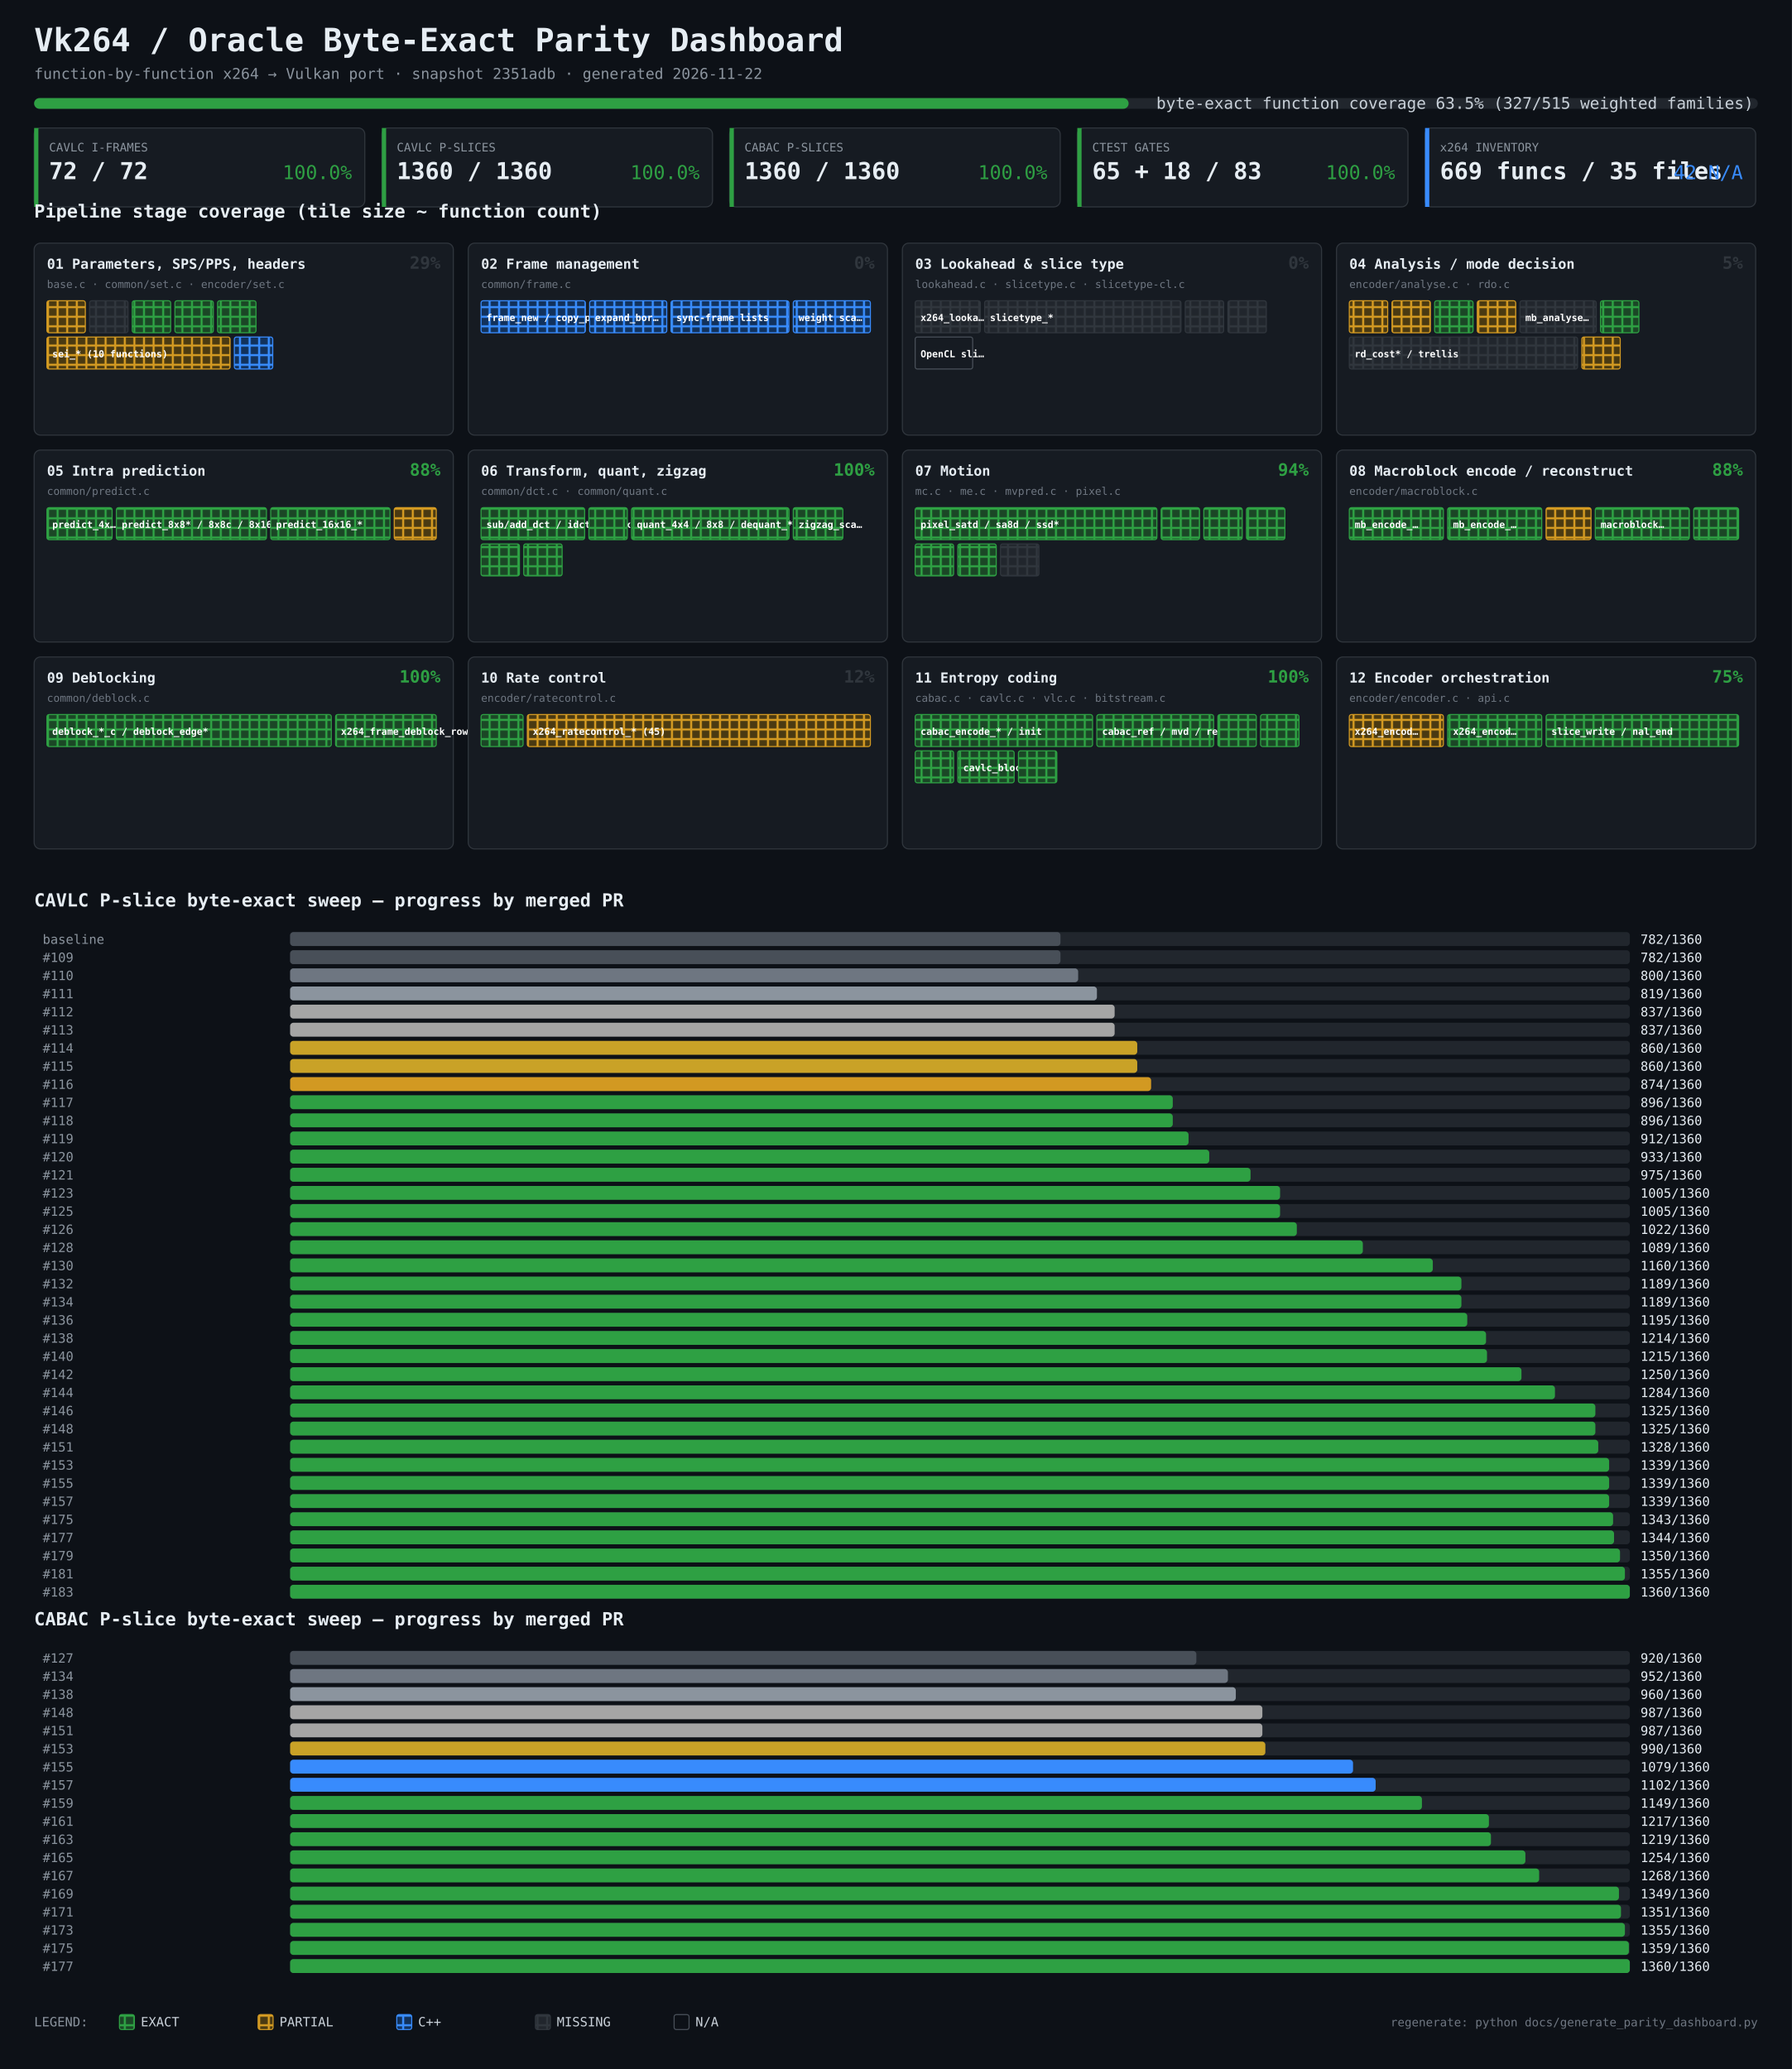
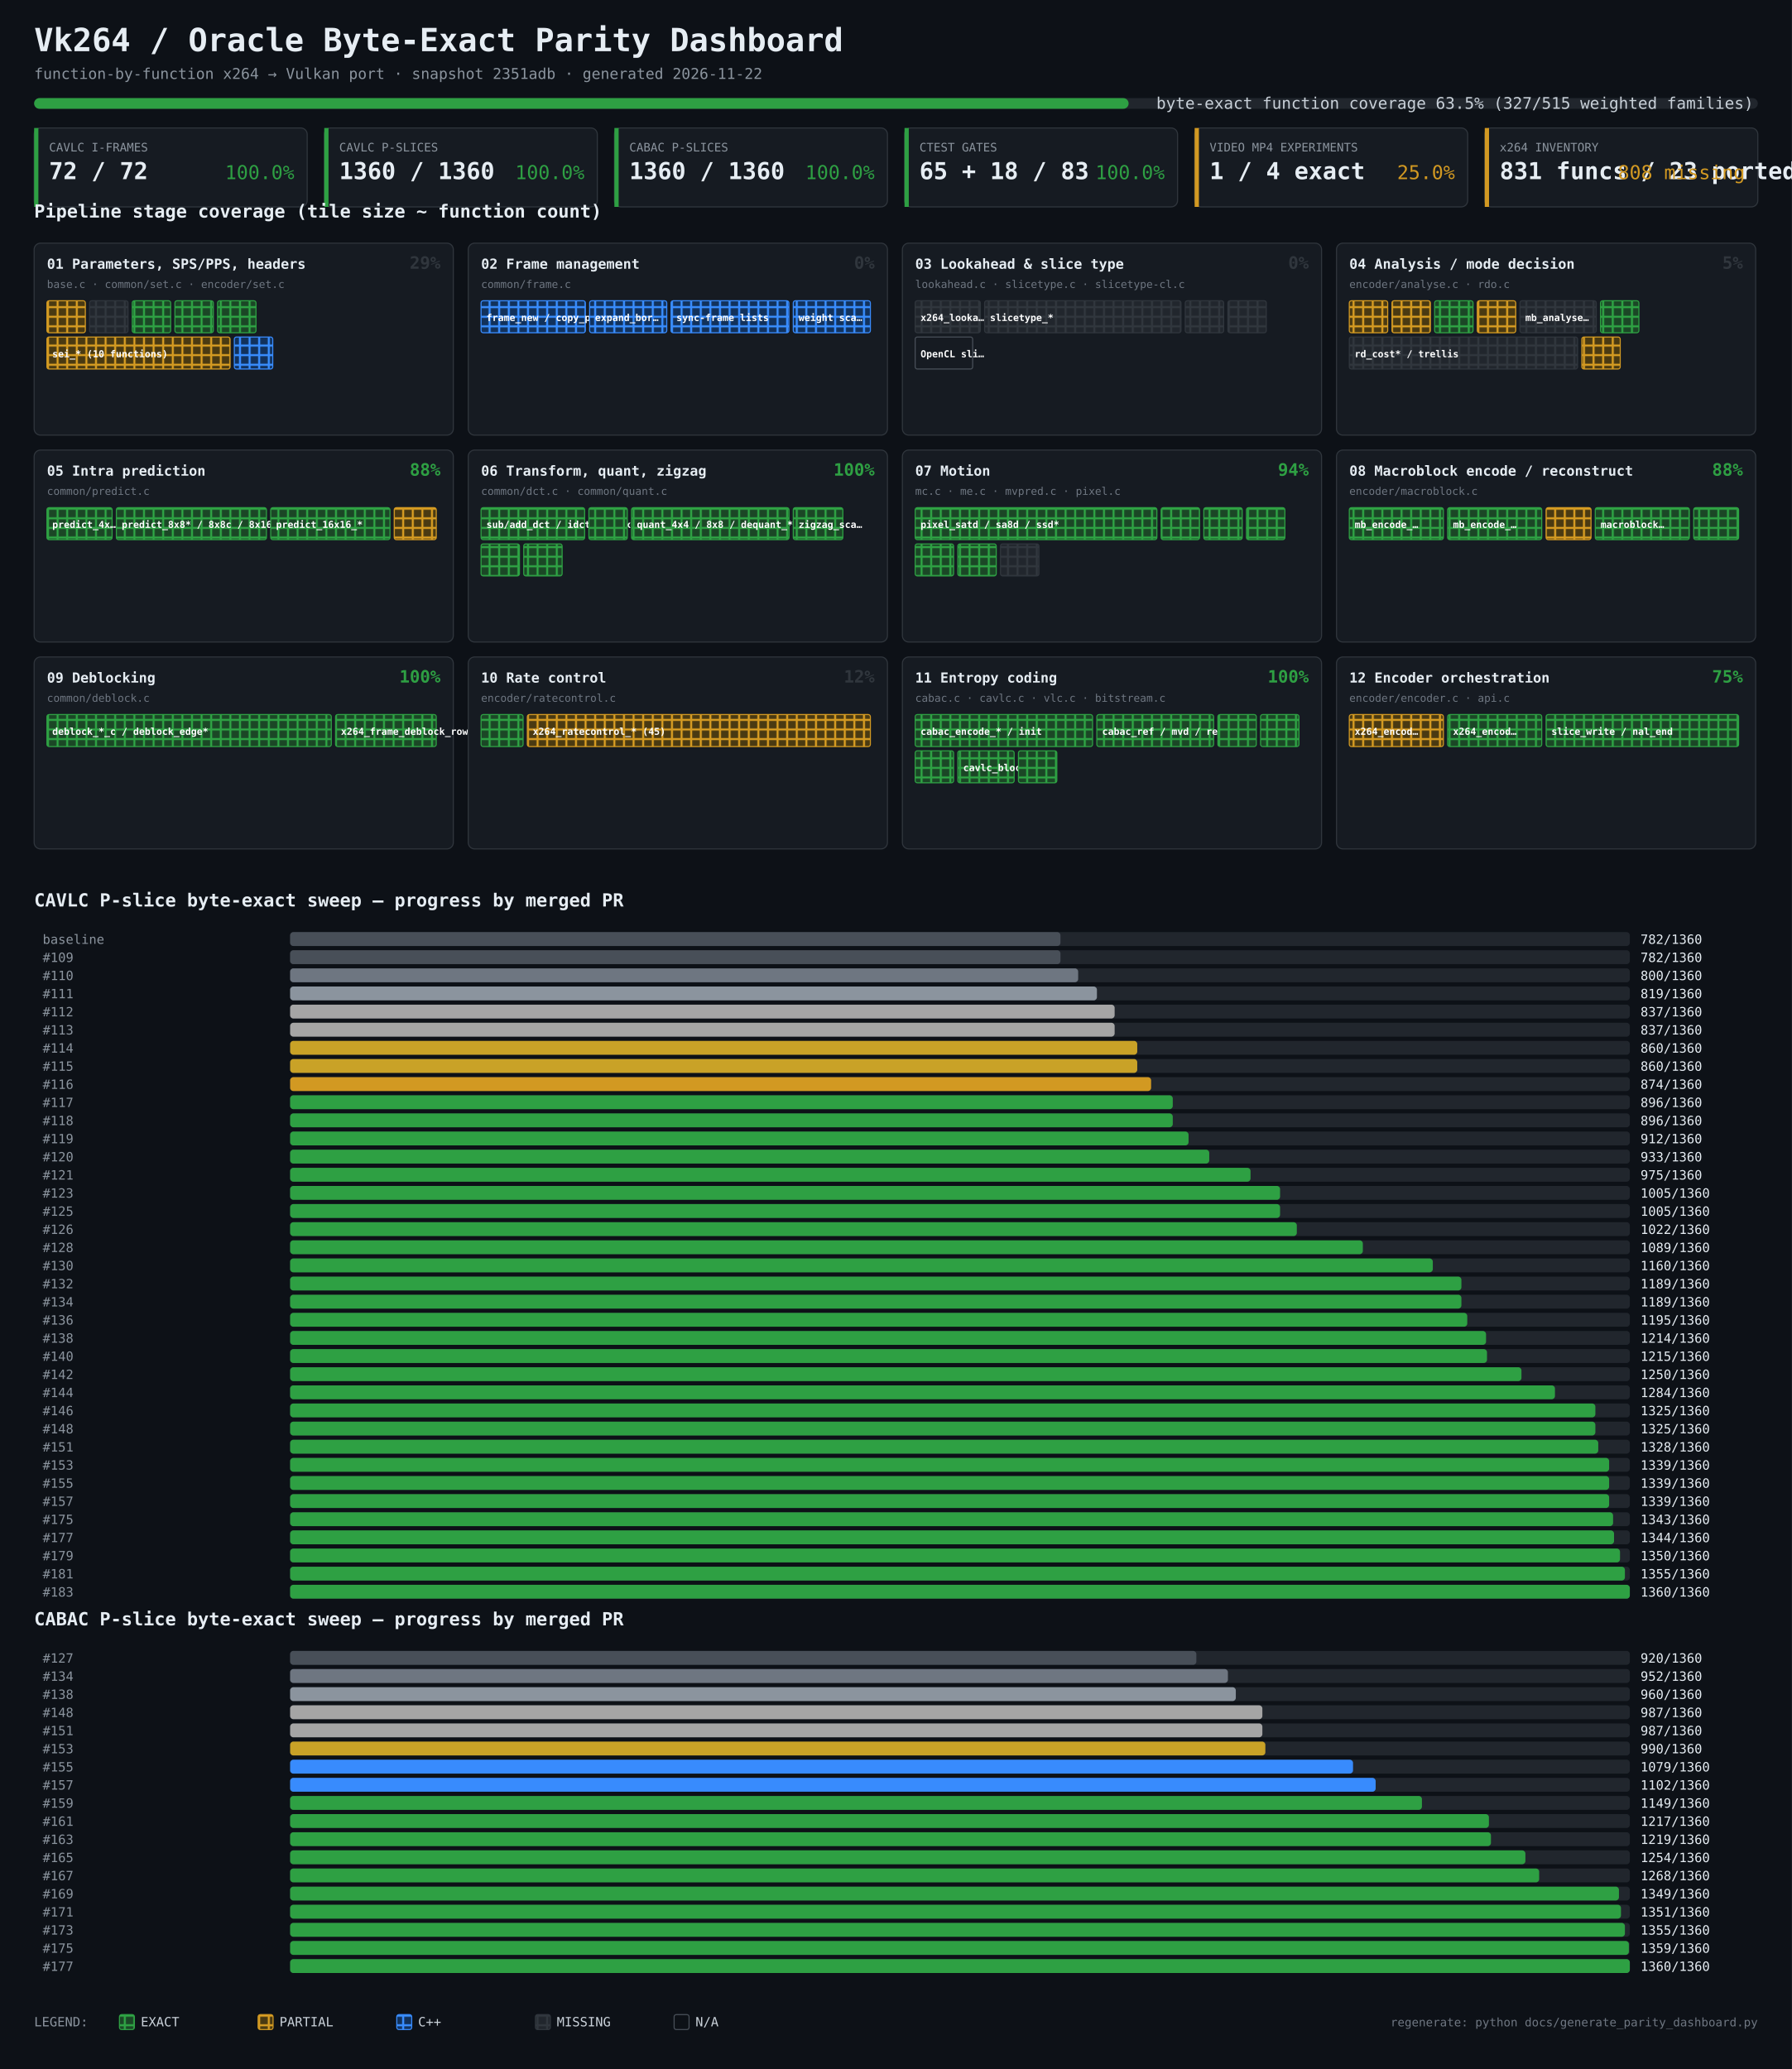
<svg xmlns="http://www.w3.org/2000/svg" width="1680" height="1940" viewBox="0 0 1680 1940" font-family="Consolas, SFMono-Regular, Menlo, monospace">
  <defs>
    <pattern id="grid-exact" width="9" height="9" patternUnits="userSpaceOnUse">
      <rect width="9" height="9" fill="#2ea043" />
      <rect x="1" y="1" width="7" height="7" fill="#1b4726" />
    </pattern>
    <pattern id="grid-partial" width="9" height="9" patternUnits="userSpaceOnUse">
      <rect width="9" height="9" fill="#d29922" />
      <rect x="1" y="1" width="7" height="7" fill="#4a3a12" />
    </pattern>
    <pattern id="grid-cpp" width="9" height="9" patternUnits="userSpaceOnUse">
      <rect width="9" height="9" fill="#388bfd" />
      <rect x="1" y="1" width="7" height="7" fill="#12325c" />
    </pattern>
    <pattern id="grid-missing" width="9" height="9" patternUnits="userSpaceOnUse">
      <rect width="9" height="9" fill="#30363d" />
      <rect x="1" y="1" width="7" height="7" fill="#21262d" />
    </pattern>
    <pattern id="grid-na" width="9" height="9" patternUnits="userSpaceOnUse">
      <rect width="9" height="9" fill="#484f58" />
      <rect x="1" y="1" width="7" height="7" fill="#262b33" />
    </pattern>
  </defs>
  <rect width="1680" height="1940" fill="#0d1117" />
  <text x="32" y="48" fill="#e6edf3" font-size="30" font-weight="bold">Vk264 / Oracle Byte-Exact Parity Dashboard</text>
  <text x="32" y="74" fill="#8b949e" font-size="14">function-by-function x264 → Vulkan port · snapshot 2351adb · generated 2026-11-22</text>
  <rect x="32" y="92" width="1616" height="10" fill="#21262d" rx="5" />
  <rect x="32" y="92" width="1026.1" height="10" fill="#2ea043" rx="5" />
  <text x="1644" y="102" fill="#c9d1d9" font-size="15" text-anchor="end">byte-exact function coverage 63.5% (327/515 weighted families)</text>
-   <rect x="32" y="120" width="310" height="74" fill="#161b22" stroke="#30363d" rx="6" />
+   <rect x="32" y="120" width="256" height="74" fill="#161b22" stroke="#30363d" rx="6" />
  <rect x="32" y="120" width="4" height="74" fill="#2ea043" />
  <text x="46" y="142" fill="#8b949e" font-size="11">CAVLC I-FRAMES</text>
  <text x="46" y="168" fill="#e6edf3" font-size="22" font-weight="bold">72 / 72</text>
-   <text x="330" y="168" fill="#2ea043" font-size="18" text-anchor="end">100.0%</text>
-   <rect x="358" y="120" width="310" height="74" fill="#161b22" stroke="#30363d" rx="6" />
-   <rect x="358" y="120" width="4" height="74" fill="#2ea043" />
-   <text x="372" y="142" fill="#8b949e" font-size="11">CAVLC P-SLICES</text>
-   <text x="372" y="168" fill="#e6edf3" font-size="22" font-weight="bold">1360 / 1360</text>
-   <text x="656" y="168" fill="#2ea043" font-size="18" text-anchor="end">100.0%</text>
-   <rect x="684" y="120" width="310" height="74" fill="#161b22" stroke="#30363d" rx="6" />
-   <rect x="684" y="120" width="4" height="74" fill="#2ea043" />
-   <text x="698" y="142" fill="#8b949e" font-size="11">CABAC P-SLICES</text>
-   <text x="698" y="168" fill="#e6edf3" font-size="22" font-weight="bold">1360 / 1360</text>
-   <text x="982" y="168" fill="#2ea043" font-size="18" text-anchor="end">100.0%</text>
-   <rect x="1010" y="120" width="310" height="74" fill="#161b22" stroke="#30363d" rx="6" />
-   <rect x="1010" y="120" width="4" height="74" fill="#2ea043" />
-   <text x="1024" y="142" fill="#8b949e" font-size="11">CTEST GATES</text>
-   <text x="1024" y="168" fill="#e6edf3" font-size="22" font-weight="bold">65 + 18 / 83</text>
-   <text x="1308" y="168" fill="#2ea043" font-size="18" text-anchor="end">100.0%</text>
-   <rect x="1336" y="120" width="310" height="74" fill="#161b22" stroke="#30363d" rx="6" />
-   <rect x="1336" y="120" width="4" height="74" fill="#388bfd" />
-   <text x="1350" y="142" fill="#8b949e" font-size="11">x264 INVENTORY</text>
-   <text x="1350" y="168" fill="#e6edf3" font-size="22" font-weight="bold">669 funcs / 35 files</text>
-   <text x="1634" y="168" fill="#388bfd" font-size="18" text-anchor="end">42 N/A</text>
+   <text x="276" y="168" fill="#2ea043" font-size="18" text-anchor="end">100.0%</text>
+   <rect x="304" y="120" width="256" height="74" fill="#161b22" stroke="#30363d" rx="6" />
+   <rect x="304" y="120" width="4" height="74" fill="#2ea043" />
+   <text x="318" y="142" fill="#8b949e" font-size="11">CAVLC P-SLICES</text>
+   <text x="318" y="168" fill="#e6edf3" font-size="22" font-weight="bold">1360 / 1360</text>
+   <text x="548" y="168" fill="#2ea043" font-size="18" text-anchor="end">100.0%</text>
+   <rect x="576" y="120" width="256" height="74" fill="#161b22" stroke="#30363d" rx="6" />
+   <rect x="576" y="120" width="4" height="74" fill="#2ea043" />
+   <text x="590" y="142" fill="#8b949e" font-size="11">CABAC P-SLICES</text>
+   <text x="590" y="168" fill="#e6edf3" font-size="22" font-weight="bold">1360 / 1360</text>
+   <text x="820" y="168" fill="#2ea043" font-size="18" text-anchor="end">100.0%</text>
+   <rect x="848" y="120" width="256" height="74" fill="#161b22" stroke="#30363d" rx="6" />
+   <rect x="848" y="120" width="4" height="74" fill="#2ea043" />
+   <text x="862" y="142" fill="#8b949e" font-size="11">CTEST GATES</text>
+   <text x="862" y="168" fill="#e6edf3" font-size="22" font-weight="bold">65 + 18 / 83</text>
+   <text x="1092" y="168" fill="#2ea043" font-size="18" text-anchor="end">100.0%</text>
+   <rect x="1120" y="120" width="256" height="74" fill="#161b22" stroke="#30363d" rx="6" />
+   <rect x="1120" y="120" width="4" height="74" fill="#d29922" />
+   <text x="1134" y="142" fill="#8b949e" font-size="11">VIDEO MP4 EXPERIMENTS</text>
+   <text x="1134" y="168" fill="#e6edf3" font-size="22" font-weight="bold">1 / 4 exact</text>
+   <text x="1364" y="168" fill="#d29922" font-size="18" text-anchor="end">25.0%</text>
+   <rect x="1392" y="120" width="256" height="74" fill="#161b22" stroke="#30363d" rx="6" />
+   <rect x="1392" y="120" width="4" height="74" fill="#d29922" />
+   <text x="1406" y="142" fill="#8b949e" font-size="11">x264 INVENTORY</text>
+   <text x="1406" y="168" fill="#e6edf3" font-size="22" font-weight="bold">831 funcs / 23 ported</text>
+   <text x="1636" y="168" fill="#d29922" font-size="18" text-anchor="end">808 missing</text>
  <text x="32" y="204" fill="#e6edf3" font-size="17" font-weight="bold">Pipeline stage coverage (tile size ~ function count)</text>
  <rect x="32" y="228" width="393" height="180" fill="#161b22" stroke="#30363d" rx="6" />
  <text x="44" y="252" fill="#e6edf3" font-size="13" font-weight="bold">01  Parameters, SPS/PPS, headers</text>
  <text x="44" y="270" fill="#6e7681" font-size="10">base.c · common/set.c · encoder/set.c</text>
  <text x="413" y="252" fill="#30363d" font-size="16" font-weight="bold" text-anchor="end">29%</text>
  <rect x="44.0" y="282" width="36.0" height="30" fill="url(#grid-partial)" stroke="#d29922" rx="2" />
  <rect x="84.0" y="282" width="36.0" height="30" fill="url(#grid-missing)" stroke="#30363d" rx="2" />
  <rect x="124.0" y="282" width="36.0" height="30" fill="url(#grid-exact)" stroke="#2ea043" rx="2" />
  <rect x="164.0" y="282" width="36.0" height="30" fill="url(#grid-exact)" stroke="#2ea043" rx="2" />
  <rect x="204.0" y="282" width="36.0" height="30" fill="url(#grid-exact)" stroke="#2ea043" rx="2" />
  <rect x="44.0" y="316" width="171.7" height="30" fill="url(#grid-partial)" stroke="#d29922" rx="2" />
  <text x="49.0" y="335" fill="#ffffff" font-size="9" font-weight="bold">sei_* (10 functions)</text>
  <rect x="219.7" y="316" width="36.0" height="30" fill="url(#grid-cpp)" stroke="#388bfd" rx="2" />
  <rect x="439" y="228" width="393" height="180" fill="#161b22" stroke="#30363d" rx="6" />
  <text x="451" y="252" fill="#e6edf3" font-size="13" font-weight="bold">02  Frame management</text>
  <text x="451" y="270" fill="#6e7681" font-size="10">common/frame.c</text>
  <text x="820" y="252" fill="#30363d" font-size="16" font-weight="bold" text-anchor="end">0%</text>
  <rect x="451.0" y="282" width="97.8" height="30" fill="url(#grid-cpp)" stroke="#388bfd" rx="2" />
  <text x="456.0" y="301" fill="#ffffff" font-size="9" font-weight="bold">frame_new / copy_picture</text>
  <rect x="552.8" y="282" width="72.3" height="30" fill="url(#grid-cpp)" stroke="#388bfd" rx="2" />
  <text x="557.8" y="301" fill="#ffffff" font-size="9" font-weight="bold">expand_bor…</text>
  <rect x="629.1" y="282" width="110.5" height="30" fill="url(#grid-cpp)" stroke="#388bfd" rx="2" />
  <text x="634.1" y="301" fill="#ffffff" font-size="9" font-weight="bold">sync-frame lists</text>
  <rect x="743.7" y="282" width="72.3" height="30" fill="url(#grid-cpp)" stroke="#388bfd" rx="2" />
  <text x="748.7" y="301" fill="#ffffff" font-size="9" font-weight="bold">weight sca…</text>
  <rect x="846" y="228" width="393" height="180" fill="#161b22" stroke="#30363d" rx="6" />
  <text x="858" y="252" fill="#e6edf3" font-size="13" font-weight="bold">03  Lookahead &amp; slice type</text>
  <text x="858" y="270" fill="#6e7681" font-size="10">lookahead.c · slicetype.c · slicetype-cl.c</text>
  <text x="1227" y="252" fill="#30363d" font-size="16" font-weight="bold" text-anchor="end">0%</text>
  <rect x="858.0" y="282" width="61.1" height="30" fill="url(#grid-missing)" stroke="#30363d" rx="2" />
  <text x="863.0" y="301" fill="#ffffff" font-size="9" font-weight="bold">x264_looka…</text>
  <rect x="923.1" y="282" width="184.1" height="30" fill="url(#grid-missing)" stroke="#30363d" rx="2" />
  <text x="928.1" y="301" fill="#ffffff" font-size="9" font-weight="bold">slicetype_*</text>
  <rect x="1111.2" y="282" width="36.0" height="30" fill="url(#grid-missing)" stroke="#30363d" rx="2" />
  <rect x="1151.2" y="282" width="36.0" height="30" fill="url(#grid-missing)" stroke="#30363d" rx="2" />
  <rect x="858.0" y="316" width="53.9" height="30" fill="url(#grid-n/a)" stroke="#484f58" rx="2" />
  <text x="863.0" y="335" fill="#ffffff" font-size="9" font-weight="bold">OpenCL sli…</text>
  <rect x="1253" y="228" width="393" height="180" fill="#161b22" stroke="#30363d" rx="6" />
  <text x="1265" y="252" fill="#e6edf3" font-size="13" font-weight="bold">04  Analysis / mode decision</text>
  <text x="1265" y="270" fill="#6e7681" font-size="10">encoder/analyse.c · rdo.c</text>
  <text x="1634" y="252" fill="#30363d" font-size="16" font-weight="bold" text-anchor="end">5%</text>
  <rect x="1265.0" y="282" width="36.0" height="30" fill="url(#grid-partial)" stroke="#d29922" rx="2" />
  <rect x="1305.0" y="282" width="36.0" height="30" fill="url(#grid-partial)" stroke="#d29922" rx="2" />
  <rect x="1345.0" y="282" width="36.0" height="30" fill="url(#grid-exact)" stroke="#2ea043" rx="2" />
  <rect x="1385.0" y="282" width="36.0" height="30" fill="url(#grid-partial)" stroke="#d29922" rx="2" />
  <rect x="1425.0" y="282" width="71.5" height="30" fill="url(#grid-missing)" stroke="#30363d" rx="2" />
  <text x="1430.0" y="301" fill="#ffffff" font-size="9" font-weight="bold">mb_analyse…</text>
  <rect x="1500.5" y="282" width="36.0" height="30" fill="url(#grid-exact)" stroke="#2ea043" rx="2" />
  <rect x="1265.0" y="316" width="214.0" height="30" fill="url(#grid-missing)" stroke="#30363d" rx="2" />
  <text x="1270.0" y="335" fill="#ffffff" font-size="9" font-weight="bold">rd_cost* / trellis</text>
  <rect x="1483.0" y="316" width="36.0" height="30" fill="url(#grid-partial)" stroke="#d29922" rx="2" />
  <rect x="32" y="422" width="393" height="180" fill="#161b22" stroke="#30363d" rx="6" />
  <text x="44" y="446" fill="#e6edf3" font-size="13" font-weight="bold">05  Intra prediction</text>
  <text x="44" y="464" fill="#6e7681" font-size="10">common/predict.c</text>
  <text x="413" y="446" fill="#2ea043" font-size="16" font-weight="bold" text-anchor="end">88%</text>
  <rect x="44.0" y="476" width="61.1" height="30" fill="url(#grid-exact)" stroke="#2ea043" rx="2" />
  <text x="49.0" y="495" fill="#ffffff" font-size="9" font-weight="bold">predict_4x…</text>
  <rect x="109.1" y="476" width="140.7" height="30" fill="url(#grid-exact)" stroke="#2ea043" rx="2" />
  <text x="114.1" y="495" fill="#ffffff" font-size="9" font-weight="bold">predict_8x8* / 8x8c / 8x16c</text>
  <rect x="253.8" y="476" width="111.8" height="30" fill="url(#grid-exact)" stroke="#2ea043" rx="2" />
  <text x="258.8" y="495" fill="#ffffff" font-size="9" font-weight="bold">predict_16x16_*</text>
  <rect x="369.6" y="476" width="39.4" height="30" fill="url(#grid-partial)" stroke="#d29922" rx="2" />
  <rect x="439" y="422" width="393" height="180" fill="#161b22" stroke="#30363d" rx="6" />
  <text x="451" y="446" fill="#e6edf3" font-size="13" font-weight="bold">06  Transform, quant, zigzag</text>
  <text x="451" y="464" fill="#6e7681" font-size="10">common/dct.c · common/quant.c</text>
  <text x="820" y="446" fill="#2ea043" font-size="16" font-weight="bold" text-anchor="end">100%</text>
  <rect x="451.0" y="476" width="97.1" height="30" fill="url(#grid-exact)" stroke="#2ea043" rx="2" />
  <text x="456.0" y="495" fill="#ffffff" font-size="9" font-weight="bold">sub/add_dct / idct 4x4,8x8,16x16</text>
  <rect x="552.1" y="476" width="36.0" height="30" fill="url(#grid-exact)" stroke="#2ea043" rx="2" />
  <rect x="592.1" y="476" width="147.6" height="30" fill="url(#grid-exact)" stroke="#2ea043" rx="2" />
  <text x="597.1" y="495" fill="#ffffff" font-size="9" font-weight="bold">quant_4x4 / 8x8 / dequant_*</text>
  <rect x="743.7" y="476" width="46.5" height="30" fill="url(#grid-exact)" stroke="#2ea043" rx="2" />
  <text x="748.7" y="495" fill="#ffffff" font-size="9" font-weight="bold">zigzag_sca…</text>
  <rect x="451.0" y="510" width="36.0" height="30" fill="url(#grid-exact)" stroke="#2ea043" rx="2" />
  <rect x="491.0" y="510" width="36.0" height="30" fill="url(#grid-exact)" stroke="#2ea043" rx="2" />
  <rect x="846" y="422" width="393" height="180" fill="#161b22" stroke="#30363d" rx="6" />
  <text x="858" y="446" fill="#e6edf3" font-size="13" font-weight="bold">07  Motion</text>
  <text x="858" y="464" fill="#6e7681" font-size="10">mc.c · me.c · mvpred.c · pixel.c</text>
  <text x="1227" y="446" fill="#2ea043" font-size="16" font-weight="bold" text-anchor="end">94%</text>
  <rect x="858.0" y="476" width="226.6" height="30" fill="url(#grid-exact)" stroke="#2ea043" rx="2" />
  <text x="863.0" y="495" fill="#ffffff" font-size="9" font-weight="bold">pixel_satd / sa8d / ssd*</text>
  <rect x="1088.6" y="476" width="36.0" height="30" fill="url(#grid-exact)" stroke="#2ea043" rx="2" />
  <rect x="1128.6" y="476" width="36.0" height="30" fill="url(#grid-exact)" stroke="#2ea043" rx="2" />
  <rect x="1168.6" y="476" width="36.0" height="30" fill="url(#grid-exact)" stroke="#2ea043" rx="2" />
  <rect x="858.0" y="510" width="36.0" height="30" fill="url(#grid-exact)" stroke="#2ea043" rx="2" />
  <rect x="898.0" y="510" width="36.0" height="30" fill="url(#grid-exact)" stroke="#2ea043" rx="2" />
  <rect x="938.0" y="510" width="36.0" height="30" fill="url(#grid-missing)" stroke="#30363d" rx="2" />
  <rect x="1253" y="422" width="393" height="180" fill="#161b22" stroke="#30363d" rx="6" />
  <text x="1265" y="446" fill="#e6edf3" font-size="13" font-weight="bold">08  Macroblock encode / reconstruct</text>
  <text x="1265" y="464" fill="#6e7681" font-size="10">encoder/macroblock.c</text>
  <text x="1634" y="446" fill="#2ea043" font-size="16" font-weight="bold" text-anchor="end">88%</text>
  <rect x="1265.0" y="476" width="88.2" height="30" fill="url(#grid-exact)" stroke="#2ea043" rx="2" />
  <text x="1270.0" y="495" fill="#ffffff" font-size="9" font-weight="bold">mb_encode_…</text>
  <rect x="1357.2" y="476" width="88.2" height="30" fill="url(#grid-exact)" stroke="#2ea043" rx="2" />
  <text x="1362.2" y="495" fill="#ffffff" font-size="9" font-weight="bold">mb_encode_…</text>
  <rect x="1449.5" y="476" width="42.1" height="30" fill="url(#grid-partial)" stroke="#d29922" rx="2" />
  <rect x="1495.6" y="476" width="88.2" height="30" fill="url(#grid-exact)" stroke="#2ea043" rx="2" />
  <text x="1500.6" y="495" fill="#ffffff" font-size="9" font-weight="bold">macroblock…</text>
  <rect x="1587.9" y="476" width="42.1" height="30" fill="url(#grid-exact)" stroke="#2ea043" rx="2" />
  <rect x="32" y="616" width="393" height="180" fill="#161b22" stroke="#30363d" rx="6" />
  <text x="44" y="640" fill="#e6edf3" font-size="13" font-weight="bold">09  Deblocking</text>
  <text x="44" y="658" fill="#6e7681" font-size="10">common/deblock.c</text>
  <text x="413" y="640" fill="#2ea043" font-size="16" font-weight="bold" text-anchor="end">100%</text>
  <rect x="44.0" y="670" width="266.6" height="30" fill="url(#grid-exact)" stroke="#2ea043" rx="2" />
  <text x="49.0" y="689" fill="#ffffff" font-size="9" font-weight="bold">deblock_*_c / deblock_edge*</text>
  <rect x="314.6" y="670" width="94.4" height="30" fill="url(#grid-exact)" stroke="#2ea043" rx="2" />
  <text x="319.6" y="689" fill="#ffffff" font-size="9" font-weight="bold">x264_frame_deblock_row</text>
  <rect x="439" y="616" width="393" height="180" fill="#161b22" stroke="#30363d" rx="6" />
  <text x="451" y="640" fill="#e6edf3" font-size="13" font-weight="bold">10  Rate control</text>
  <text x="451" y="658" fill="#6e7681" font-size="10">encoder/ratecontrol.c</text>
  <text x="820" y="640" fill="#30363d" font-size="16" font-weight="bold" text-anchor="end">12%</text>
  <rect x="451.0" y="670" width="39.4" height="30" fill="url(#grid-exact)" stroke="#2ea043" rx="2" />
  <rect x="494.4" y="670" width="321.6" height="30" fill="url(#grid-partial)" stroke="#d29922" rx="2" />
  <text x="499.4" y="689" fill="#ffffff" font-size="9" font-weight="bold">x264_ratecontrol_* (45)</text>
  <rect x="846" y="616" width="393" height="180" fill="#161b22" stroke="#30363d" rx="6" />
  <text x="858" y="640" fill="#e6edf3" font-size="13" font-weight="bold">11  Entropy coding</text>
  <text x="858" y="658" fill="#6e7681" font-size="10">cabac.c · cavlc.c · vlc.c · bitstream.c</text>
  <text x="1227" y="640" fill="#2ea043" font-size="16" font-weight="bold" text-anchor="end">100%</text>
  <rect x="858.0" y="670" width="166.3" height="30" fill="url(#grid-exact)" stroke="#2ea043" rx="2" />
  <text x="863.0" y="689" fill="#ffffff" font-size="9" font-weight="bold">cabac_encode_* / init</text>
  <rect x="1028.3" y="670" width="109.5" height="30" fill="url(#grid-exact)" stroke="#2ea043" rx="2" />
  <text x="1033.3" y="689" fill="#ffffff" font-size="9" font-weight="bold">cabac_ref / mvd / residual</text>
  <rect x="1141.8" y="670" width="36.0" height="30" fill="url(#grid-exact)" stroke="#2ea043" rx="2" />
  <rect x="1181.8" y="670" width="36.0" height="30" fill="url(#grid-exact)" stroke="#2ea043" rx="2" />
  <rect x="858.0" y="704" width="36.0" height="30" fill="url(#grid-exact)" stroke="#2ea043" rx="2" />
  <rect x="898.0" y="704" width="52.8" height="30" fill="url(#grid-exact)" stroke="#2ea043" rx="2" />
  <text x="903.0" y="723" fill="#ffffff" font-size="9" font-weight="bold">cavlc_bloc…</text>
  <rect x="954.8" y="704" width="36.0" height="30" fill="url(#grid-exact)" stroke="#2ea043" rx="2" />
  <rect x="1253" y="616" width="393" height="180" fill="#161b22" stroke="#30363d" rx="6" />
  <text x="1265" y="640" fill="#e6edf3" font-size="13" font-weight="bold">12  Encoder orchestration</text>
  <text x="1265" y="658" fill="#6e7681" font-size="10">encoder/encoder.c · api.c</text>
  <text x="1634" y="640" fill="#2ea043" font-size="16" font-weight="bold" text-anchor="end">75%</text>
  <rect x="1265.0" y="670" width="88.2" height="30" fill="url(#grid-partial)" stroke="#d29922" rx="2" />
  <text x="1270.0" y="689" fill="#ffffff" font-size="9" font-weight="bold">x264_encod…</text>
  <rect x="1357.2" y="670" width="88.2" height="30" fill="url(#grid-exact)" stroke="#2ea043" rx="2" />
  <text x="1362.2" y="689" fill="#ffffff" font-size="9" font-weight="bold">x264_encod…</text>
  <rect x="1449.5" y="670" width="180.5" height="30" fill="url(#grid-exact)" stroke="#2ea043" rx="2" />
  <text x="1454.5" y="689" fill="#ffffff" font-size="9" font-weight="bold">slice_write / nal_end</text>
  <text x="32" y="850" fill="#e6edf3" font-size="17" font-weight="bold">CAVLC P-slice byte-exact sweep — progress by merged PR</text>
  <text x="40" y="885" fill="#8b949e" font-size="12">baseline</text>
  <rect x="272" y="874" width="1256" height="13" fill="#21262d" rx="3" />
  <rect x="272" y="874" width="722.2" height="13" fill="#484f58" rx="3" />
  <text x="1538" y="885" fill="#e6edf3" font-size="12">782/1360</text>
  <text x="40" y="902" fill="#8b949e" font-size="12">#109</text>
  <rect x="272" y="891" width="1256" height="13" fill="#21262d" rx="3" />
  <rect x="272" y="891" width="722.2" height="13" fill="#484f58" rx="3" />
  <text x="1538" y="902" fill="#e6edf3" font-size="12">782/1360</text>
  <text x="40" y="919" fill="#8b949e" font-size="12">#110</text>
  <rect x="272" y="908" width="1256" height="13" fill="#21262d" rx="3" />
  <rect x="272" y="908" width="738.8" height="13" fill="#6e7681" rx="3" />
  <text x="1538" y="919" fill="#e6edf3" font-size="12">800/1360</text>
  <text x="40" y="936" fill="#8b949e" font-size="12">#111</text>
  <rect x="272" y="925" width="1256" height="13" fill="#21262d" rx="3" />
  <rect x="272" y="925" width="756.4" height="13" fill="#8b949e" rx="3" />
  <text x="1538" y="936" fill="#e6edf3" font-size="12">819/1360</text>
  <text x="40" y="953" fill="#8b949e" font-size="12">#112</text>
  <rect x="272" y="942" width="1256" height="13" fill="#21262d" rx="3" />
  <rect x="272" y="942" width="773.0" height="13" fill="#a5a5a5" rx="3" />
  <text x="1538" y="953" fill="#e6edf3" font-size="12">837/1360</text>
  <text x="40" y="970" fill="#8b949e" font-size="12">#113</text>
  <rect x="272" y="959" width="1256" height="13" fill="#21262d" rx="3" />
  <rect x="272" y="959" width="773.0" height="13" fill="#a5a5a5" rx="3" />
  <text x="1538" y="970" fill="#e6edf3" font-size="12">837/1360</text>
  <text x="40" y="987" fill="#8b949e" font-size="12">#114</text>
  <rect x="272" y="976" width="1256" height="13" fill="#21262d" rx="3" />
  <rect x="272" y="976" width="794.2" height="13" fill="#c9a227" rx="3" />
  <text x="1538" y="987" fill="#e6edf3" font-size="12">860/1360</text>
  <text x="40" y="1004" fill="#8b949e" font-size="12">#115</text>
  <rect x="272" y="993" width="1256" height="13" fill="#21262d" rx="3" />
  <rect x="272" y="993" width="794.2" height="13" fill="#c9a227" rx="3" />
  <text x="1538" y="1004" fill="#e6edf3" font-size="12">860/1360</text>
  <text x="40" y="1021" fill="#8b949e" font-size="12">#116</text>
  <rect x="272" y="1010" width="1256" height="13" fill="#21262d" rx="3" />
  <rect x="272" y="1010" width="807.2" height="13" fill="#d29922" rx="3" />
  <text x="1538" y="1021" fill="#e6edf3" font-size="12">874/1360</text>
  <text x="40" y="1038" fill="#8b949e" font-size="12">#117</text>
  <rect x="272" y="1027" width="1256" height="13" fill="#21262d" rx="3" />
  <rect x="272" y="1027" width="827.5" height="13" fill="#2ea043" rx="3" />
  <text x="1538" y="1038" fill="#e6edf3" font-size="12">896/1360</text>
  <text x="40" y="1055" fill="#8b949e" font-size="12">#118</text>
  <rect x="272" y="1044" width="1256" height="13" fill="#21262d" rx="3" />
  <rect x="272" y="1044" width="827.5" height="13" fill="#2ea043" rx="3" />
  <text x="1538" y="1055" fill="#e6edf3" font-size="12">896/1360</text>
  <text x="40" y="1072" fill="#8b949e" font-size="12">#119</text>
  <rect x="272" y="1061" width="1256" height="13" fill="#21262d" rx="3" />
  <rect x="272" y="1061" width="842.3" height="13" fill="#2ea043" rx="3" />
  <text x="1538" y="1072" fill="#e6edf3" font-size="12">912/1360</text>
  <text x="40" y="1089" fill="#8b949e" font-size="12">#120</text>
  <rect x="272" y="1078" width="1256" height="13" fill="#21262d" rx="3" />
  <rect x="272" y="1078" width="861.7" height="13" fill="#2ea043" rx="3" />
  <text x="1538" y="1089" fill="#e6edf3" font-size="12">933/1360</text>
  <text x="40" y="1106" fill="#8b949e" font-size="12">#121</text>
  <rect x="272" y="1095" width="1256" height="13" fill="#21262d" rx="3" />
  <rect x="272" y="1095" width="900.4" height="13" fill="#2ea043" rx="3" />
  <text x="1538" y="1106" fill="#e6edf3" font-size="12">975/1360</text>
  <text x="40" y="1123" fill="#8b949e" font-size="12">#123</text>
  <rect x="272" y="1112" width="1256" height="13" fill="#21262d" rx="3" />
  <rect x="272" y="1112" width="928.1" height="13" fill="#2ea043" rx="3" />
  <text x="1538" y="1123" fill="#e6edf3" font-size="12">1005/1360</text>
  <text x="40" y="1140" fill="#8b949e" font-size="12">#125</text>
  <rect x="272" y="1129" width="1256" height="13" fill="#21262d" rx="3" />
  <rect x="272" y="1129" width="928.1" height="13" fill="#2ea043" rx="3" />
  <text x="1538" y="1140" fill="#e6edf3" font-size="12">1005/1360</text>
  <text x="40" y="1157" fill="#8b949e" font-size="12">#126</text>
  <rect x="272" y="1146" width="1256" height="13" fill="#21262d" rx="3" />
  <rect x="272" y="1146" width="943.8" height="13" fill="#2ea043" rx="3" />
  <text x="1538" y="1157" fill="#e6edf3" font-size="12">1022/1360</text>
  <text x="40" y="1174" fill="#8b949e" font-size="12">#128</text>
  <rect x="272" y="1163" width="1256" height="13" fill="#21262d" rx="3" />
  <rect x="272" y="1163" width="1005.7" height="13" fill="#2ea043" rx="3" />
  <text x="1538" y="1174" fill="#e6edf3" font-size="12">1089/1360</text>
  <text x="40" y="1191" fill="#8b949e" font-size="12">#130</text>
  <rect x="272" y="1180" width="1256" height="13" fill="#21262d" rx="3" />
  <rect x="272" y="1180" width="1071.3" height="13" fill="#2ea043" rx="3" />
  <text x="1538" y="1191" fill="#e6edf3" font-size="12">1160/1360</text>
  <text x="40" y="1208" fill="#8b949e" font-size="12">#132</text>
  <rect x="272" y="1197" width="1256" height="13" fill="#21262d" rx="3" />
  <rect x="272" y="1197" width="1098.1" height="13" fill="#2ea043" rx="3" />
  <text x="1538" y="1208" fill="#e6edf3" font-size="12">1189/1360</text>
  <text x="40" y="1225" fill="#8b949e" font-size="12">#134</text>
  <rect x="272" y="1214" width="1256" height="13" fill="#21262d" rx="3" />
  <rect x="272" y="1214" width="1098.1" height="13" fill="#2ea043" rx="3" />
  <text x="1538" y="1225" fill="#e6edf3" font-size="12">1189/1360</text>
  <text x="40" y="1242" fill="#8b949e" font-size="12">#136</text>
  <rect x="272" y="1231" width="1256" height="13" fill="#21262d" rx="3" />
  <rect x="272" y="1231" width="1103.6" height="13" fill="#2ea043" rx="3" />
  <text x="1538" y="1242" fill="#e6edf3" font-size="12">1195/1360</text>
  <text x="40" y="1259" fill="#8b949e" font-size="12">#138</text>
  <rect x="272" y="1248" width="1256" height="13" fill="#21262d" rx="3" />
  <rect x="272" y="1248" width="1121.2" height="13" fill="#2ea043" rx="3" />
  <text x="1538" y="1259" fill="#e6edf3" font-size="12">1214/1360</text>
  <text x="40" y="1276" fill="#8b949e" font-size="12">#140</text>
  <rect x="272" y="1265" width="1256" height="13" fill="#21262d" rx="3" />
  <rect x="272" y="1265" width="1122.1" height="13" fill="#2ea043" rx="3" />
  <text x="1538" y="1276" fill="#e6edf3" font-size="12">1215/1360</text>
  <text x="40" y="1293" fill="#8b949e" font-size="12">#142</text>
  <rect x="272" y="1282" width="1256" height="13" fill="#21262d" rx="3" />
  <rect x="272" y="1282" width="1154.4" height="13" fill="#2ea043" rx="3" />
  <text x="1538" y="1293" fill="#e6edf3" font-size="12">1250/1360</text>
  <text x="40" y="1310" fill="#8b949e" font-size="12">#144</text>
  <rect x="272" y="1299" width="1256" height="13" fill="#21262d" rx="3" />
  <rect x="272" y="1299" width="1185.8" height="13" fill="#2ea043" rx="3" />
  <text x="1538" y="1310" fill="#e6edf3" font-size="12">1284/1360</text>
  <text x="40" y="1327" fill="#8b949e" font-size="12">#146</text>
  <rect x="272" y="1316" width="1256" height="13" fill="#21262d" rx="3" />
  <rect x="272" y="1316" width="1223.7" height="13" fill="#2ea043" rx="3" />
  <text x="1538" y="1327" fill="#e6edf3" font-size="12">1325/1360</text>
  <text x="40" y="1344" fill="#8b949e" font-size="12">#148</text>
  <rect x="272" y="1333" width="1256" height="13" fill="#21262d" rx="3" />
  <rect x="272" y="1333" width="1223.7" height="13" fill="#2ea043" rx="3" />
  <text x="1538" y="1344" fill="#e6edf3" font-size="12">1325/1360</text>
  <text x="40" y="1361" fill="#8b949e" font-size="12">#151</text>
  <rect x="272" y="1350" width="1256" height="13" fill="#21262d" rx="3" />
  <rect x="272" y="1350" width="1226.4" height="13" fill="#2ea043" rx="3" />
  <text x="1538" y="1361" fill="#e6edf3" font-size="12">1328/1360</text>
  <text x="40" y="1378" fill="#8b949e" font-size="12">#153</text>
  <rect x="272" y="1367" width="1256" height="13" fill="#21262d" rx="3" />
  <rect x="272" y="1367" width="1236.6" height="13" fill="#2ea043" rx="3" />
  <text x="1538" y="1378" fill="#e6edf3" font-size="12">1339/1360</text>
  <text x="40" y="1395" fill="#8b949e" font-size="12">#155</text>
  <rect x="272" y="1384" width="1256" height="13" fill="#21262d" rx="3" />
  <rect x="272" y="1384" width="1236.6" height="13" fill="#2ea043" rx="3" />
  <text x="1538" y="1395" fill="#e6edf3" font-size="12">1339/1360</text>
  <text x="40" y="1412" fill="#8b949e" font-size="12">#157</text>
  <rect x="272" y="1401" width="1256" height="13" fill="#21262d" rx="3" />
  <rect x="272" y="1401" width="1236.6" height="13" fill="#2ea043" rx="3" />
  <text x="1538" y="1412" fill="#e6edf3" font-size="12">1339/1360</text>
  <text x="40" y="1429" fill="#8b949e" font-size="12">#175</text>
  <rect x="272" y="1418" width="1256" height="13" fill="#21262d" rx="3" />
  <rect x="272" y="1418" width="1240.3" height="13" fill="#2ea043" rx="3" />
  <text x="1538" y="1429" fill="#e6edf3" font-size="12">1343/1360</text>
  <text x="40" y="1446" fill="#8b949e" font-size="12">#177</text>
  <rect x="272" y="1435" width="1256" height="13" fill="#21262d" rx="3" />
  <rect x="272" y="1435" width="1241.2" height="13" fill="#2ea043" rx="3" />
  <text x="1538" y="1446" fill="#e6edf3" font-size="12">1344/1360</text>
  <text x="40" y="1463" fill="#8b949e" font-size="12">#179</text>
  <rect x="272" y="1452" width="1256" height="13" fill="#21262d" rx="3" />
  <rect x="272" y="1452" width="1246.8" height="13" fill="#2ea043" rx="3" />
  <text x="1538" y="1463" fill="#e6edf3" font-size="12">1350/1360</text>
  <text x="40" y="1480" fill="#8b949e" font-size="12">#181</text>
  <rect x="272" y="1469" width="1256" height="13" fill="#21262d" rx="3" />
  <rect x="272" y="1469" width="1251.4" height="13" fill="#2ea043" rx="3" />
  <text x="1538" y="1480" fill="#e6edf3" font-size="12">1355/1360</text>
  <text x="40" y="1497" fill="#8b949e" font-size="12">#183</text>
  <rect x="272" y="1486" width="1256" height="13" fill="#21262d" rx="3" />
  <rect x="272" y="1486" width="1256.0" height="13" fill="#2ea043" rx="3" />
  <text x="1538" y="1497" fill="#e6edf3" font-size="12">1360/1360</text>
  <text x="32" y="1524" fill="#e6edf3" font-size="17" font-weight="bold">CABAC P-slice byte-exact sweep — progress by merged PR</text>
  <text x="40" y="1559" fill="#8b949e" font-size="12">#127</text>
  <rect x="272" y="1548" width="1256" height="13" fill="#21262d" rx="3" />
  <rect x="272" y="1548" width="849.6" height="13" fill="#484f58" rx="3" />
  <text x="1538" y="1559" fill="#e6edf3" font-size="12">920/1360</text>
  <text x="40" y="1576" fill="#8b949e" font-size="12">#134</text>
  <rect x="272" y="1565" width="1256" height="13" fill="#21262d" rx="3" />
  <rect x="272" y="1565" width="879.2" height="13" fill="#6e7681" rx="3" />
  <text x="1538" y="1576" fill="#e6edf3" font-size="12">952/1360</text>
  <text x="40" y="1593" fill="#8b949e" font-size="12">#138</text>
  <rect x="272" y="1582" width="1256" height="13" fill="#21262d" rx="3" />
  <rect x="272" y="1582" width="886.6" height="13" fill="#8b949e" rx="3" />
  <text x="1538" y="1593" fill="#e6edf3" font-size="12">960/1360</text>
  <text x="40" y="1610" fill="#8b949e" font-size="12">#148</text>
  <rect x="272" y="1599" width="1256" height="13" fill="#21262d" rx="3" />
  <rect x="272" y="1599" width="911.5" height="13" fill="#a5a5a5" rx="3" />
  <text x="1538" y="1610" fill="#e6edf3" font-size="12">987/1360</text>
  <text x="40" y="1627" fill="#8b949e" font-size="12">#151</text>
  <rect x="272" y="1616" width="1256" height="13" fill="#21262d" rx="3" />
  <rect x="272" y="1616" width="911.5" height="13" fill="#a5a5a5" rx="3" />
  <text x="1538" y="1627" fill="#e6edf3" font-size="12">987/1360</text>
  <text x="40" y="1644" fill="#8b949e" font-size="12">#153</text>
  <rect x="272" y="1633" width="1256" height="13" fill="#21262d" rx="3" />
  <rect x="272" y="1633" width="914.3" height="13" fill="#c9a227" rx="3" />
  <text x="1538" y="1644" fill="#e6edf3" font-size="12">990/1360</text>
  <text x="40" y="1661" fill="#8b949e" font-size="12">#155</text>
  <rect x="272" y="1650" width="1256" height="13" fill="#21262d" rx="3" />
  <rect x="272" y="1650" width="996.5" height="13" fill="#388bfd" rx="3" />
  <text x="1538" y="1661" fill="#e6edf3" font-size="12">1079/1360</text>
  <text x="40" y="1678" fill="#8b949e" font-size="12">#157</text>
  <rect x="272" y="1667" width="1256" height="13" fill="#21262d" rx="3" />
  <rect x="272" y="1667" width="1017.7" height="13" fill="#388bfd" rx="3" />
  <text x="1538" y="1678" fill="#e6edf3" font-size="12">1102/1360</text>
  <text x="40" y="1695" fill="#8b949e" font-size="12">#159</text>
  <rect x="272" y="1684" width="1256" height="13" fill="#21262d" rx="3" />
  <rect x="272" y="1684" width="1061.1" height="13" fill="#2ea043" rx="3" />
  <text x="1538" y="1695" fill="#e6edf3" font-size="12">1149/1360</text>
  <text x="40" y="1712" fill="#8b949e" font-size="12">#161</text>
  <rect x="272" y="1701" width="1256" height="13" fill="#21262d" rx="3" />
  <rect x="272" y="1701" width="1123.9" height="13" fill="#2ea043" rx="3" />
  <text x="1538" y="1712" fill="#e6edf3" font-size="12">1217/1360</text>
  <text x="40" y="1729" fill="#8b949e" font-size="12">#163</text>
  <rect x="272" y="1718" width="1256" height="13" fill="#21262d" rx="3" />
  <rect x="272" y="1718" width="1125.8" height="13" fill="#2ea043" rx="3" />
  <text x="1538" y="1729" fill="#e6edf3" font-size="12">1219/1360</text>
  <text x="40" y="1746" fill="#8b949e" font-size="12">#165</text>
  <rect x="272" y="1735" width="1256" height="13" fill="#21262d" rx="3" />
  <rect x="272" y="1735" width="1158.1" height="13" fill="#2ea043" rx="3" />
  <text x="1538" y="1746" fill="#e6edf3" font-size="12">1254/1360</text>
  <text x="40" y="1763" fill="#8b949e" font-size="12">#167</text>
  <rect x="272" y="1752" width="1256" height="13" fill="#21262d" rx="3" />
  <rect x="272" y="1752" width="1171.0" height="13" fill="#2ea043" rx="3" />
  <text x="1538" y="1763" fill="#e6edf3" font-size="12">1268/1360</text>
  <text x="40" y="1780" fill="#8b949e" font-size="12">#169</text>
  <rect x="272" y="1769" width="1256" height="13" fill="#21262d" rx="3" />
  <rect x="272" y="1769" width="1245.8" height="13" fill="#2ea043" rx="3" />
  <text x="1538" y="1780" fill="#e6edf3" font-size="12">1349/1360</text>
  <text x="40" y="1797" fill="#8b949e" font-size="12">#171</text>
  <rect x="272" y="1786" width="1256" height="13" fill="#21262d" rx="3" />
  <rect x="272" y="1786" width="1247.7" height="13" fill="#2ea043" rx="3" />
  <text x="1538" y="1797" fill="#e6edf3" font-size="12">1351/1360</text>
  <text x="40" y="1814" fill="#8b949e" font-size="12">#173</text>
  <rect x="272" y="1803" width="1256" height="13" fill="#21262d" rx="3" />
  <rect x="272" y="1803" width="1251.4" height="13" fill="#2ea043" rx="3" />
  <text x="1538" y="1814" fill="#e6edf3" font-size="12">1355/1360</text>
  <text x="40" y="1831" fill="#8b949e" font-size="12">#175</text>
  <rect x="272" y="1820" width="1256" height="13" fill="#21262d" rx="3" />
  <rect x="272" y="1820" width="1255.1" height="13" fill="#2ea043" rx="3" />
  <text x="1538" y="1831" fill="#e6edf3" font-size="12">1359/1360</text>
  <text x="40" y="1848" fill="#8b949e" font-size="12">#177</text>
  <rect x="272" y="1837" width="1256" height="13" fill="#21262d" rx="3" />
  <rect x="272" y="1837" width="1256.0" height="13" fill="#2ea043" rx="3" />
  <text x="1538" y="1848" fill="#e6edf3" font-size="12">1360/1360</text>
  <text x="32" y="1900" fill="#8b949e" font-size="12">LEGEND:</text>
  <rect x="112" y="1889" width="14" height="14" fill="url(#grid-exact)" stroke="#2ea043" rx="2" />
  <text x="132" y="1900" fill="#c9d1d9" font-size="12">EXACT</text>
  <rect x="242" y="1889" width="14" height="14" fill="url(#grid-partial)" stroke="#d29922" rx="2" />
  <text x="262" y="1900" fill="#c9d1d9" font-size="12">PARTIAL</text>
  <rect x="372" y="1889" width="14" height="14" fill="url(#grid-cpp)" stroke="#388bfd" rx="2" />
  <text x="392" y="1900" fill="#c9d1d9" font-size="12">C++</text>
  <rect x="502" y="1889" width="14" height="14" fill="url(#grid-missing)" stroke="#30363d" rx="2" />
  <text x="522" y="1900" fill="#c9d1d9" font-size="12">MISSING</text>
  <rect x="632" y="1889" width="14" height="14" fill="url(#grid-n/a)" stroke="#484f58" rx="2" />
  <text x="652" y="1900" fill="#c9d1d9" font-size="12">N/A</text>
  <text x="1648" y="1900" fill="#6e7681" font-size="11" text-anchor="end">regenerate: python docs/generate_parity_dashboard.py</text>
</svg>
